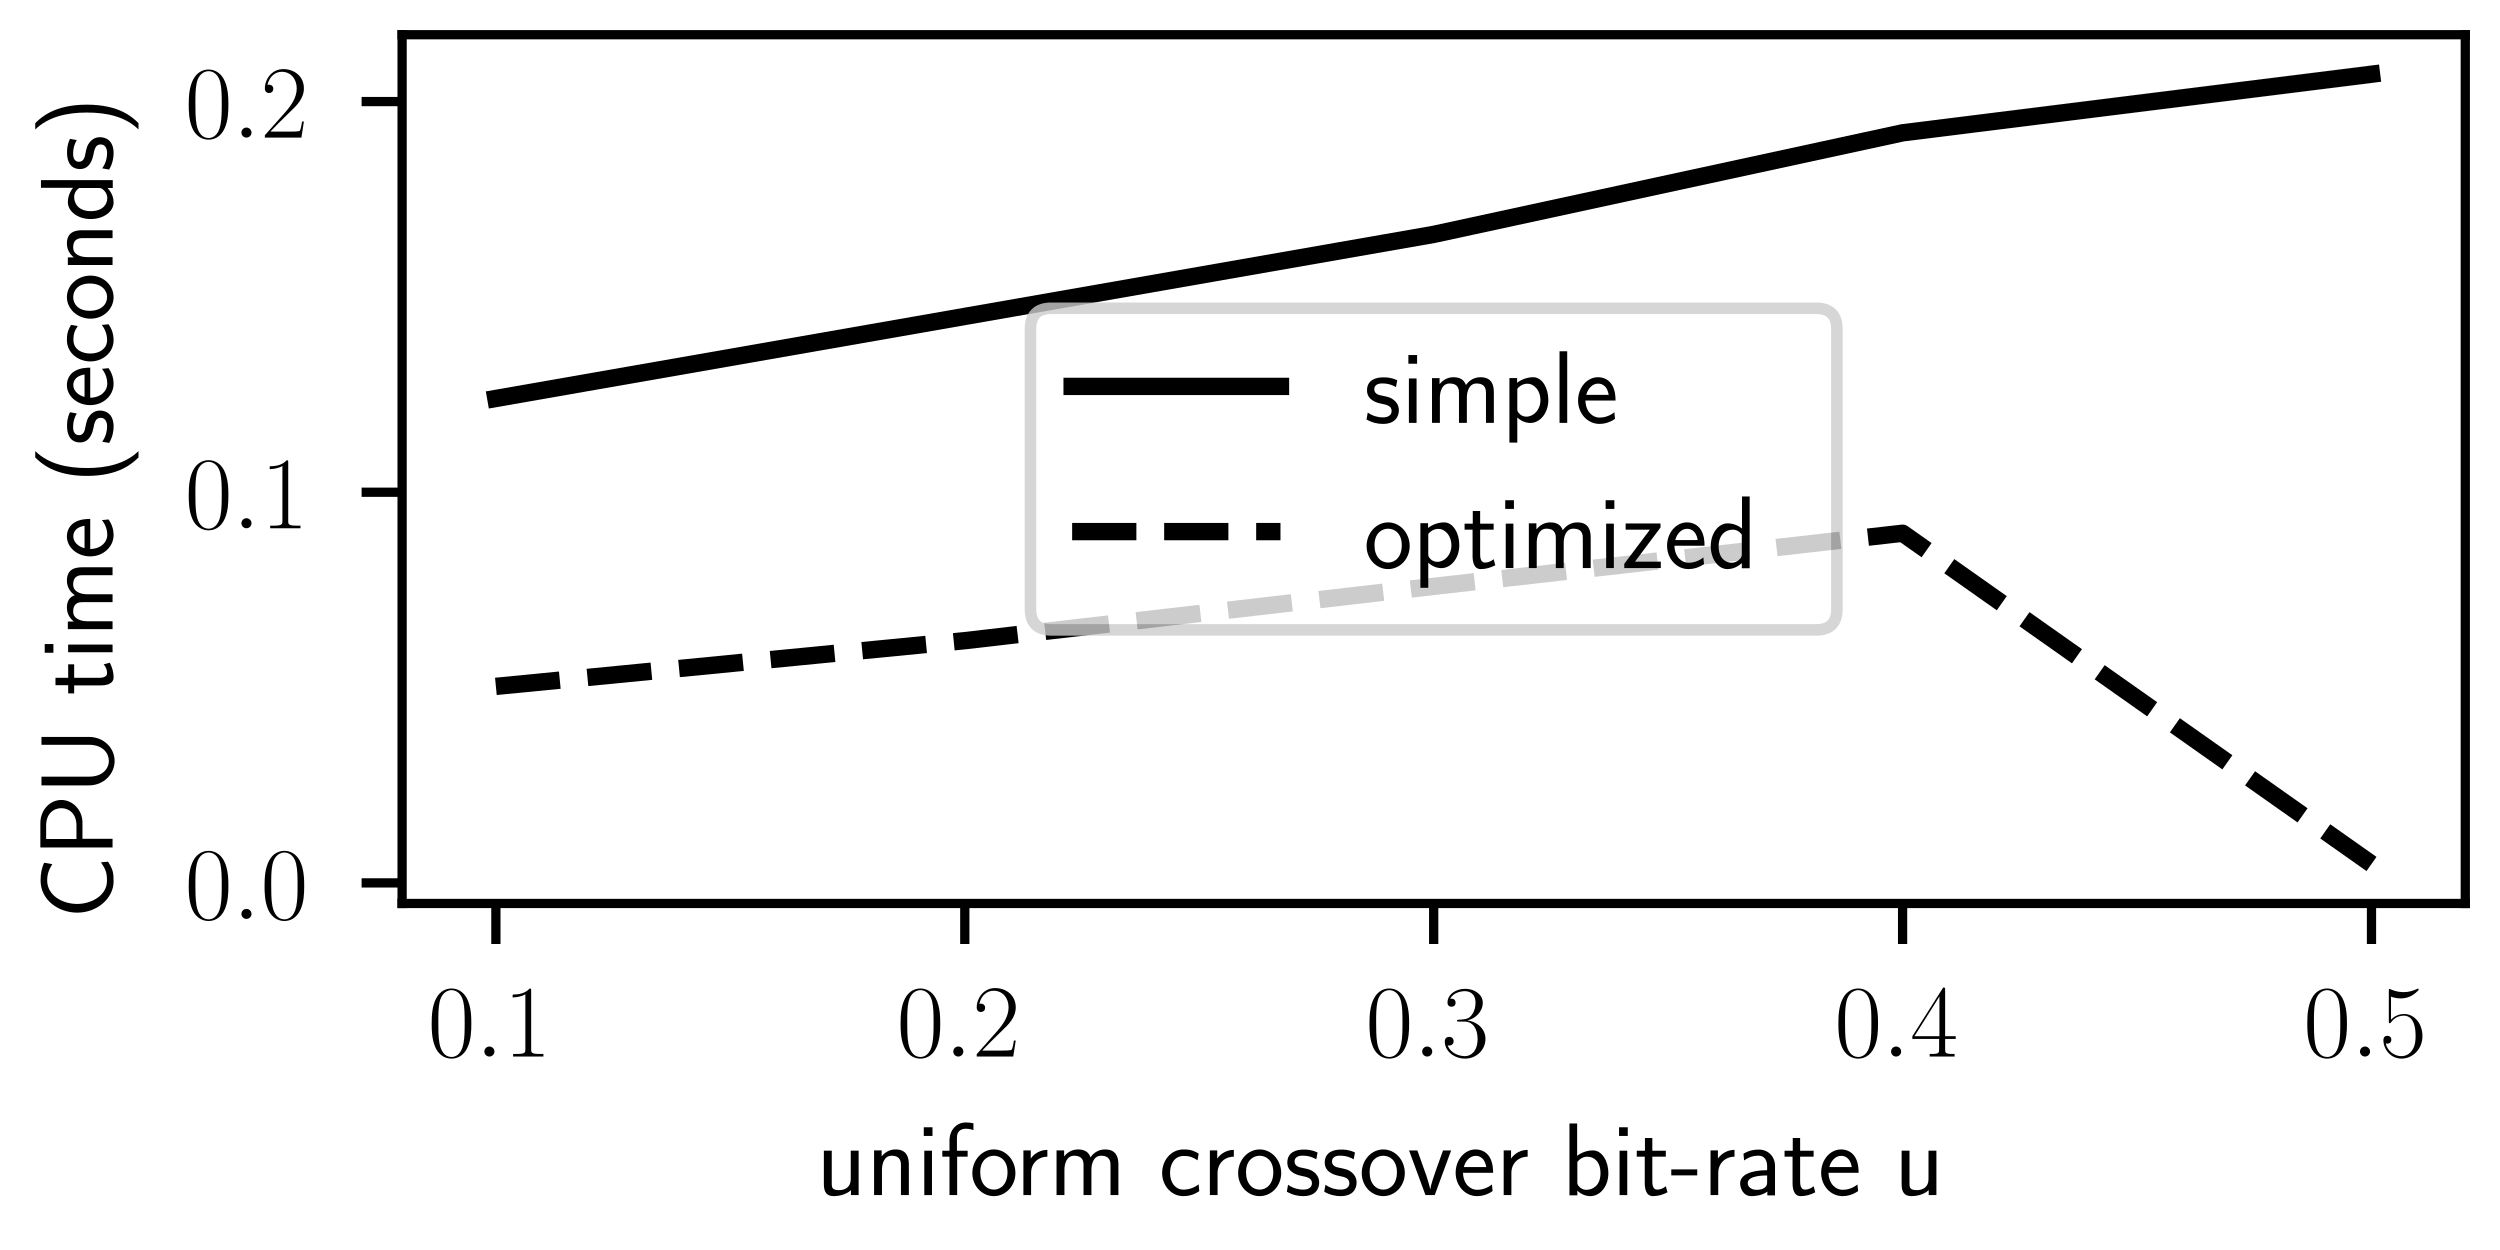
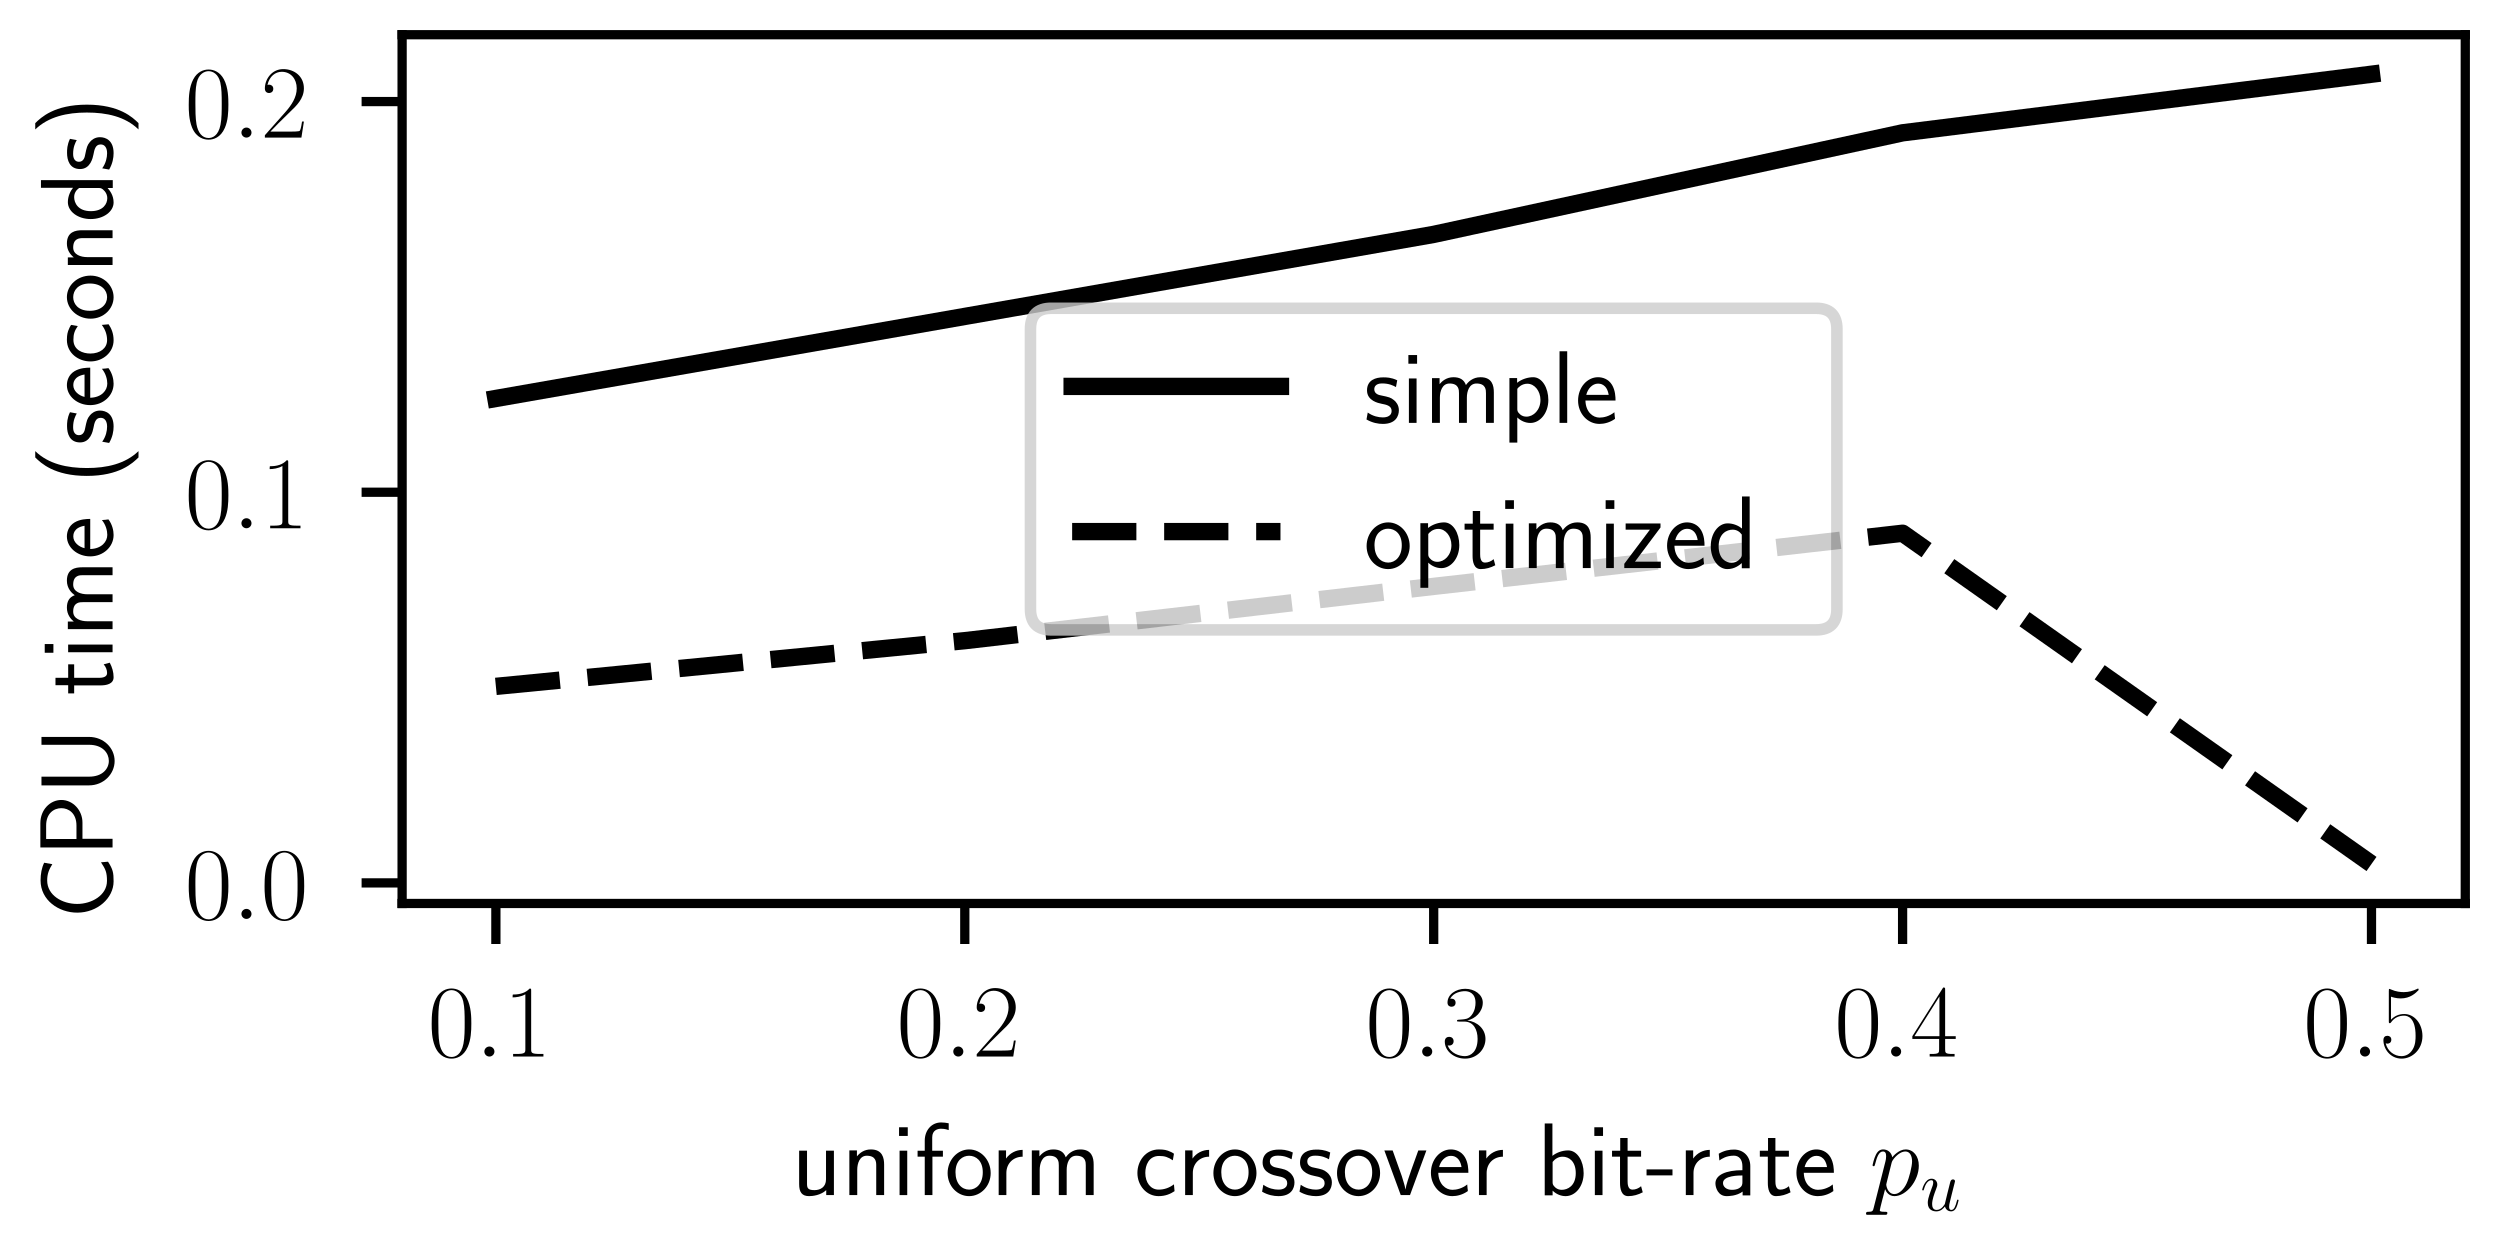
<svg xmlns="http://www.w3.org/2000/svg" xmlns:xlink="http://www.w3.org/1999/xlink" width="216pt" height="108pt" viewBox="0 0 216 108" version="1.1">
  <defs>
    <style type="text/css">*{stroke-linejoin: round; stroke-linecap: butt}</style>
  </defs>
  <g id="figure_1">
    <g id="patch_1">
      <path d="M 0 108  L 216 108  L 216 0  L 0 0  z " style="fill: #ffffff" />
    </g>
    <g id="axes_1">
      <g id="patch_2">
        <path d="M 34.742 78.06  L 213 78.06  L 213 3  L 34.742 3  z " style="fill: #ffffff" />
      </g>
      <g id="matplotlib.axis_1">
        <g id="xtick_1">
          <g id="line2d_1">
            <defs>
-               <path id="m429e60e2d6" d="M 0 0  L 0 3.5  " style="stroke: #000000; stroke-width: 0.8" />
-             </defs>
-             <g>
-               <use xlink:href="#m429e60e2d6" x="42.844" y="78.06" style="stroke: #000000; stroke-width: 0.8" />
+               <path id="m4cc16a1cda" d="M 0 0  L 0 3.5  " style="stroke: #000000; stroke-width: 0.8" />
+             </defs>
+             <g>
+               <use xlink:href="#m4cc16a1cda" x="42.844" y="78.06" style="stroke: #000000; stroke-width: 0.8" />
            </g>
          </g>
          <g id="text_1">
            <g transform="translate(36.95685 91.28619) scale(0.09 -0.09)">
              <defs>
                <path id="CMR17-30" d="M 2688 2025  C 2688 2416 2682 3080 2413 3591  C 2176 4039 1798 4198 1466 4198  C 1158 4198 768 4058 525 3597  C 269 3118 243 2524 243 2025  C 243 1661 250 1106 448 619  C 723 -39 1216 -128 1466 -128  C 1760 -128 2208 -7 2470 600  C 2662 1042 2688 1559 2688 2025  z M 1466 -26  C 1056 -26 813 325 723 812  C 653 1188 653 1738 653 2096  C 653 2588 653 2997 736 3387  C 858 3929 1216 4096 1466 4096  C 1728 4096 2067 3923 2189 3400  C 2272 3036 2278 2607 2278 2096  C 2278 1680 2278 1169 2202 792  C 2067 95 1690 -26 1466 -26  z " transform="scale(0.015625)" />
                <path id="CMMI12-3a" d="M 1178 307  C 1178 492 1024 619 870 619  C 685 619 557 466 557 313  C 557 128 710 0 864 0  C 1050 0 1178 153 1178 307  z " transform="scale(0.015625)" />
                <path id="CMR17-31" d="M 1702 4058  C 1702 4192 1696 4192 1606 4192  C 1357 3916 979 3827 621 3827  C 602 3827 570 3827 563 3808  C 557 3795 557 3782 557 3648  C 755 3648 1088 3686 1344 3839  L 1344 461  C 1344 236 1331 160 781 160  L 589 160  L 589 0  C 896 0 1216 0 1523 0  C 1830 0 2150 0 2458 0  L 2458 160  L 2266 160  C 1715 160 1702 230 1702 458  L 1702 4058  z " transform="scale(0.015625)" />
              </defs>
              <use xlink:href="#CMR17-30" transform="scale(0.996264)" />
              <use xlink:href="#CMMI12-3a" transform="translate(45.69048 0) scale(0.996264)" />
              <use xlink:href="#CMR17-31" transform="translate(72.78765 0) scale(0.996264)" />
            </g>
          </g>
        </g>
        <g id="xtick_2">
          <g id="line2d_2">
            <g>
-               <use xlink:href="#m429e60e2d6" x="83.358" y="78.06" style="stroke: #000000; stroke-width: 0.8" />
+               <use xlink:href="#m4cc16a1cda" x="83.358" y="78.06" style="stroke: #000000; stroke-width: 0.8" />
            </g>
          </g>
          <g id="text_2">
            <g transform="translate(77.47002 91.28619) scale(0.09 -0.09)">
              <defs>
                <path id="CMR17-32" d="M 2669 989  L 2554 989  C 2490 536 2438 459 2413 420  C 2381 369 1920 369 1830 369  L 602 369  C 832 619 1280 1072 1824 1597  C 2214 1967 2669 2402 2669 3035  C 2669 3790 2067 4224 1395 4224  C 691 4224 262 3604 262 3030  C 262 2780 448 2748 525 2748  C 589 2748 781 2787 781 3010  C 781 3207 614 3264 525 3264  C 486 3264 448 3258 422 3245  C 544 3790 915 4058 1306 4058  C 1862 4058 2227 3617 2227 3035  C 2227 2479 1901 2000 1536 1584  L 262 146  L 262 0  L 2515 0  L 2669 989  z " transform="scale(0.015625)" />
              </defs>
              <use xlink:href="#CMR17-30" transform="scale(0.996264)" />
              <use xlink:href="#CMMI12-3a" transform="translate(45.69048 0) scale(0.996264)" />
              <use xlink:href="#CMR17-32" transform="translate(72.78765 0) scale(0.996264)" />
            </g>
          </g>
        </g>
        <g id="xtick_3">
          <g id="line2d_3">
            <g>
-               <use xlink:href="#m429e60e2d6" x="123.871" y="78.06" style="stroke: #000000; stroke-width: 0.8" />
+               <use xlink:href="#m4cc16a1cda" x="123.871" y="78.06" style="stroke: #000000; stroke-width: 0.8" />
            </g>
          </g>
          <g id="text_3">
            <g transform="translate(117.9832 91.28619) scale(0.09 -0.09)">
              <defs>
                <path id="CMR17-33" d="M 1414 2157  C 1984 2157 2234 1662 2234 1090  C 2234 320 1824 25 1453 25  C 1114 25 563 194 390 693  C 422 680 454 680 486 680  C 640 680 755 782 755 948  C 755 1133 614 1216 486 1216  C 378 1216 211 1165 211 926  C 211 335 787 -128 1466 -128  C 2176 -128 2720 430 2720 1085  C 2720 1707 2208 2157 1600 2227  C 2086 2328 2554 2756 2554 3329  C 2554 3820 2048 4179 1472 4179  C 890 4179 378 3829 378 3329  C 378 3110 544 3072 627 3072  C 762 3072 877 3155 877 3321  C 877 3486 762 3569 627 3569  C 602 3569 570 3569 544 3557  C 730 3959 1235 4032 1459 4032  C 1683 4032 2106 3925 2106 3320  C 2106 3143 2080 2828 1862 2550  C 1670 2304 1453 2304 1242 2284  C 1210 2284 1062 2269 1037 2269  C 992 2263 966 2257 966 2208  C 966 2163 973 2157 1101 2157  L 1414 2157  z " transform="scale(0.015625)" />
              </defs>
              <use xlink:href="#CMR17-30" transform="scale(0.996264)" />
              <use xlink:href="#CMMI12-3a" transform="translate(45.69048 0) scale(0.996264)" />
              <use xlink:href="#CMR17-33" transform="translate(72.78765 0) scale(0.996264)" />
            </g>
          </g>
        </g>
        <g id="xtick_4">
          <g id="line2d_4">
            <g>
-               <use xlink:href="#m429e60e2d6" x="164.384" y="78.06" style="stroke: #000000; stroke-width: 0.8" />
+               <use xlink:href="#m4cc16a1cda" x="164.384" y="78.06" style="stroke: #000000; stroke-width: 0.8" />
            </g>
          </g>
          <g id="text_4">
            <g transform="translate(158.4964 91.28619) scale(0.09 -0.09)">
              <defs>
                <path id="CMR17-34" d="M 2150 4122  C 2150 4256 2144 4256 2029 4256  L 128 1254  L 128 1088  L 1779 1088  L 1779 457  C 1779 224 1766 160 1318 160  L 1197 160  L 1197 0  C 1402 0 1747 0 1965 0  C 2182 0 2528 0 2733 0  L 2733 160  L 2611 160  C 2163 160 2150 224 2150 457  L 2150 1088  L 2803 1088  L 2803 1254  L 2150 1254  L 2150 4122  z M 1798 3703  L 1798 1254  L 256 1254  L 1798 3703  z " transform="scale(0.015625)" />
              </defs>
              <use xlink:href="#CMR17-30" transform="scale(0.996264)" />
              <use xlink:href="#CMMI12-3a" transform="translate(45.69048 0) scale(0.996264)" />
              <use xlink:href="#CMR17-34" transform="translate(72.78765 0) scale(0.996264)" />
            </g>
          </g>
        </g>
        <g id="xtick_5">
          <g id="line2d_5">
            <g>
-               <use xlink:href="#m429e60e2d6" x="204.897" y="78.06" style="stroke: #000000; stroke-width: 0.8" />
+               <use xlink:href="#m4cc16a1cda" x="204.897" y="78.06" style="stroke: #000000; stroke-width: 0.8" />
            </g>
          </g>
          <g id="text_5">
            <g transform="translate(199.0095 91.28619) scale(0.09 -0.09)">
              <defs>
                <path id="CMR17-35" d="M 730 3692  C 794 3666 1056 3584 1325 3584  C 1920 3584 2246 3911 2432 4100  C 2432 4157 2432 4192 2394 4192  C 2387 4192 2374 4192 2323 4163  C 2099 4058 1837 3973 1517 3973  C 1325 3973 1037 3999 723 4139  C 653 4171 640 4171 634 4171  C 602 4171 595 4164 595 4037  L 595 2203  C 595 2089 595 2057 659 2057  C 691 2057 704 2070 736 2114  C 941 2401 1222 2522 1542 2522  C 1766 2522 2246 2382 2246 1289  C 2246 1085 2246 715 2054 421  C 1894 159 1645 25 1370 25  C 947 25 518 320 403 814  C 429 807 480 795 506 795  C 589 795 749 840 749 1038  C 749 1210 627 1280 506 1280  C 358 1280 262 1190 262 1011  C 262 454 704 -128 1382 -128  C 2042 -128 2669 440 2669 1264  C 2669 2030 2170 2624 1549 2624  C 1222 2624 947 2503 730 2274  L 730 3692  z " transform="scale(0.015625)" />
              </defs>
              <use xlink:href="#CMR17-30" transform="scale(0.996264)" />
              <use xlink:href="#CMMI12-3a" transform="translate(45.69048 0) scale(0.996264)" />
              <use xlink:href="#CMR17-35" transform="translate(72.78765 0) scale(0.996264)" />
            </g>
          </g>
        </g>
        <g id="text_6">
-           <g transform="translate(70.51852 103.2563) scale(0.09 -0.09)">
+           <g transform="translate(68.3819 103.2563) scale(0.09 -0.09)">
            <defs>
              <path id="CMSS17-75" d="M 2618 2739  L 2131 2739  L 2131 972  C 2131 498 1786 306 1421 306  C 998 306 960 447 960 709  L 960 2739  L 474 2739  L 474 678  C 474 179 646 -64 1088 -64  C 1306 -64 1798 -13 2144 306  L 2144 0  L 2618 0  L 2618 2739  z " transform="scale(0.015625)" />
              <path id="CMSS17-6e" d="M 2618 1877  C 2618 2283 2522 2816 1798 2816  C 1389 2816 1120 2606 941 2389  L 941 2758  L 474 2758  L 474 0  L 960 0  L 960 1559  C 960 1964 1114 2428 1549 2428  C 2112 2428 2131 2048 2131 1829  L 2131 0  L 2618 0  L 2618 1877  z " transform="scale(0.015625)" />
              <path id="CMSS17-69" d="M 979 4183  L 442 4183  L 442 3648  L 979 3648  L 979 4183  z M 947 2739  L 474 2739  L 474 0  L 947 0  L 947 2739  z " transform="scale(0.015625)" />
              <path id="CMSS17-66" d="M 1075 2368  L 1722 2368  L 1722 2737  L 1062 2737  L 1062 3559  C 1062 4014 1408 4092 1606 4092  C 1670 4092 1850 4092 2080 4009  L 2080 4429  C 1933 4461 1754 4480 1613 4480  C 1018 4480 602 3993 602 3359  L 602 2737  L 160 2737  L 160 2368  L 602 2368  L 602 0  L 1075 0  L 1075 2368  z " transform="scale(0.015625)" />
              <path id="CMSS17-6f" d="M 2829 1356  C 2829 2176 2221 2816 1504 2816  C 768 2816 173 2157 173 1356  C 173 544 787 -64 1498 -64  C 2227 -64 2829 563 2829 1356  z M 1504 337  C 1050 337 659 709 659 1408  C 659 2151 1114 2427 1498 2427  C 1914 2427 2342 2126 2342 1408  C 2342 683 1926 337 1504 337  z " transform="scale(0.015625)" />
              <path id="CMSS17-72" d="M 954 1363  C 954 1965 1395 2368 1958 2368  L 1958 2789  C 1549 2789 1165 2585 934 2253  L 934 2758  L 480 2758  L 480 0  L 954 0  L 954 1363  z " transform="scale(0.015625)" />
              <path id="CMSS17-6d" d="M 4288 1877  C 4288 2308 4179 2816 3462 2816  C 2982 2816 2694 2516 2566 2331  C 2451 2670 2182 2816 1798 2816  C 1363 2816 1088 2568 941 2389  L 941 2758  L 474 2758  L 474 0  L 960 0  L 960 1559  C 960 1939 1101 2428 1555 2428  C 2138 2428 2138 2016 2138 1829  L 2138 0  L 2624 0  L 2624 1559  C 2624 1939 2765 2428 3219 2428  C 3802 2428 3802 2016 3802 1829  L 3802 0  L 4288 0  L 4288 1877  z " transform="scale(0.015625)" />
              <path id="CMSS17-63" d="M 2464 2541  C 2464 2585 2170 2714 2093 2739  C 1882 2816 1613 2816 1542 2816  C 710 2816 211 2093 211 1363  C 211 595 768 -64 1517 -64  C 1946 -64 2253 76 2502 242  L 2464 664  C 2189 453 1869 337 1523 337  C 1024 337 698 774 698 1369  C 698 1831 909 2414 1549 2414  C 1901 2414 2099 2343 2394 2145  L 2464 2541  z " transform="scale(0.015625)" />
              <path id="CMSS17-73" d="M 2061 2627  C 1683 2807 1389 2807 1197 2807  C 742 2807 198 2648 198 2003  C 198 1359 902 1218 1094 1179  C 1389 1122 1715 1058 1715 740  C 1715 337 1254 337 1171 337  C 915 337 563 407 243 638  L 166 210  C 531 0 883 -64 1178 -64  C 1965 -64 2163 416 2163 781  C 2163 1094 1984 1305 1862 1401  C 1651 1568 1574 1587 1050 1696  C 960 1709 646 1779 646 2066  C 646 2432 1050 2432 1139 2432  C 1555 2432 1811 2303 1984 2208  L 2061 2627  z " transform="scale(0.015625)" />
              <path id="CMSS17-76" d="M 2675 2752  L 2176 2752  L 1747 1556  C 1613 1165 1421 627 1389 352  L 1382 352  C 1370 468 1318 634 1286 749  C 1248 890 1197 1056 1158 1172  L 595 2752  L 83 2752  L 1094 0  L 1664 0  L 2675 2752  z " transform="scale(0.015625)" />
              <path id="CMSS17-65" d="M 2502 1377  C 2502 1590 2490 2003 2285 2345  C 2061 2713 1696 2816 1421 2816  C 755 2816 192 2188 192 1375  C 192 582 774 -64 1510 -64  C 1798 -64 2150 19 2470 248  C 2470 274 2458 414 2451 420  C 2451 433 2432 630 2432 656  C 2125 407 1773 325 1517 325  C 1107 325 666 667 646 1377  L 2502 1377  z M 698 1728  C 781 2084 1062 2421 1421 2421  C 1517 2421 1965 2421 2080 1728  L 698 1728  z " transform="scale(0.015625)" />
              <path id="CMSS17-62" d="M 954 4416  L 480 4416  L 480 -13  L 966 -13  L 966 274  C 1210 38 1504 -64 1766 -64  C 2381 -64 2880 549 2880 1352  C 2880 2086 2496 2756 1926 2756  C 1523 2756 1165 2591 954 2419  L 954 4416  z M 966 2046  C 1107 2222 1306 2368 1587 2368  C 1965 2368 2394 2097 2394 1352  C 2394 558 1882 325 1530 325  C 1402 325 1267 356 1139 464  C 966 615 966 709 966 797  L 966 2046  z " transform="scale(0.015625)" />
              <path id="CMSS17-74" d="M 1069 2368  L 1901 2368  L 1901 2737  L 1069 2737  L 1069 3520  L 614 3520  L 614 2737  L 109 2737  L 109 2368  L 602 2368  L 602 749  C 602 384 685 -64 1107 -64  C 1427 -64 1722 25 2003 172  L 1901 548  C 1747 414 1562 337 1363 337  C 1082 337 1069 696 1069 856  L 1069 2368  z " transform="scale(0.015625)" />
              <path id="CMSS17-2d" d="M 1664 1216  L 1664 1585  L 64 1585  L 64 1216  L 1664 1216  z " transform="scale(0.015625)" />
              <path id="CMSS17-61" d="M 2406 1791  C 2406 2392 1978 2808 1402 2808  C 1120 2808 813 2757 461 2553  L 499 2135  C 659 2248 934 2432 1395 2432  C 1722 2432 1920 2180 1920 1782  L 1920 1536  C 896 1536 256 1238 256 726  C 256 461 416 -64 947 -64  C 1043 -64 1562 -64 1933 217  L 1933 -19  L 2406 -19  L 2406 1791  z M 1920 816  C 1920 701 1920 548 1728 434  C 1562 325 1350 325 1261 325  C 941 325 723 511 723 744  C 723 1211 1722 1211 1920 1211  L 1920 816  z " transform="scale(0.015625)" />
+               <path id="CMMI12-70" d="M 275 -789  C 230 -980 205 -1031 -58 -1031  C -134 -1031 -198 -1031 -198 -1152  C -198 -1165 -192 -1216 -122 -1216  C -38 -1216 51 -1216 134 -1216  L 410 -1216  C 544 -1216 870 -1216 1005 -1216  C 1043 -1216 1120 -1216 1120 -1101  C 1120 -1031 1075 -1031 966 -1031  C 672 -1031 653 -987 653 -937  C 653 -861 941 219 979 364  C 1050 185 1222 -64 1555 -64  C 2278 -64 3059 875 3059 1814  C 3059 2401 2726 2816 2246 2816  C 1837 2816 1491 2420 1421 2331  C 1370 2650 1120 2816 864 2816  C 678 2816 531 2727 410 2484  C 294 2254 205 1865 205 1839  C 205 1814 230 1782 275 1782  C 326 1782 333 1788 371 1935  C 467 2312 589 2689 845 2689  C 992 2689 1043 2587 1043 2397  C 1043 2245 1024 2181 998 2067  L 275 -789  z M 1382 1993  C 1427 2171 1606 2357 1709 2446  C 1779 2510 1990 2689 2234 2689  C 2515 2689 2643 2408 2643 2076  C 2643 1769 2464 1047 2304 715  C 2144 370 1850 64 1555 64  C 1120 64 1050 613 1050 639  C 1050 658 1062 709 1069 741  L 1382 1993  z " transform="scale(0.015625)" />
+               <path id="CMMI12-75" d="M 2182 370  C 2266 13 2573 -64 2726 -64  C 2931 -64 3085 70 3187 287  C 3296 517 3379 894 3379 913  C 3379 945 3354 971 3315 971  C 3258 971 3251 939 3226 843  C 3110 402 2995 64 2739 64  C 2547 64 2547 275 2547 358  C 2547 505 2566 568 2630 837  C 2675 1009 2720 1181 2758 1360  L 3021 2401  C 3066 2561 3066 2574 3066 2593  C 3066 2689 2989 2753 2893 2753  C 2707 2753 2662 2593 2624 2433  C 2560 2184 2214 811 2170 588  C 2163 588 1914 64 1446 64  C 1114 64 1050 351 1050 588  C 1050 952 1229 1462 1395 1890  C 1472 2095 1504 2178 1504 2305  C 1504 2580 1306 2816 998 2816  C 410 2816 173 1890 173 1839  C 173 1814 198 1782 243 1782  C 301 1782 307 1807 333 1896  C 486 2441 736 2682 979 2682  C 1043 2682 1146 2682 1146 2478  C 1146 2312 1075 2127 979 1884  C 698 1124 666 881 666 690  C 666 38 1158 -64 1421 -64  C 1830 -64 2054 217 2182 370  z " transform="scale(0.015625)" />
            </defs>
            <use xlink:href="#CMSS17-75" transform="scale(0.996264)" />
            <use xlink:href="#CMSS17-6e" transform="translate(48.20494 0) scale(0.996264)" />
            <use xlink:href="#CMSS17-69" transform="translate(96.40989 0) scale(0.996264)" />
            <use xlink:href="#CMSS17-66" transform="translate(118.5906 0) scale(0.996264)" />
            <use xlink:href="#CMSS17-6f" transform="translate(147.2173 0) scale(0.996264)" />
            <use xlink:href="#CMSS17-72" transform="translate(191.4584 0) scale(0.996264)" />
            <use xlink:href="#CMSS17-6d" transform="translate(223.3682 0) scale(0.996264)" />
            <use xlink:href="#CMSS17-63" transform="translate(328.8266 0) scale(0.996264)" />
            <use xlink:href="#CMSS17-72" transform="translate(370.4654 0) scale(0.996264)" />
            <use xlink:href="#CMSS17-6f" transform="translate(402.3752 0) scale(0.996264)" />
            <use xlink:href="#CMSS17-73" transform="translate(449.2188 0) scale(0.996264)" />
            <use xlink:href="#CMSS17-73" transform="translate(485.1323 0) scale(0.996264)" />
            <use xlink:href="#CMSS17-6f" transform="translate(521.0459 0) scale(0.996264)" />
            <use xlink:href="#CMSS17-76" transform="translate(567.8895 0) scale(0.996264)" />
            <use xlink:href="#CMSS17-65" transform="translate(610.8896 0) scale(0.996264)" />
            <use xlink:href="#CMSS17-72" transform="translate(652.5285 0) scale(0.996264)" />
            <use xlink:href="#CMSS17-62" transform="translate(715.6674 0) scale(0.996264)" />
            <use xlink:href="#CMSS17-69" transform="translate(763.8723 0) scale(0.996264)" />
            <use xlink:href="#CMSS17-74" transform="translate(786.053 0) scale(0.996264)" />
            <use xlink:href="#CMSS17-2d" transform="translate(819.8846 0) scale(0.996264)" />
            <use xlink:href="#CMSS17-72" transform="translate(851.1137 0) scale(0.996264)" />
            <use xlink:href="#CMSS17-61" transform="translate(883.0235 0) scale(0.996264)" />
            <use xlink:href="#CMSS17-74" transform="translate(927.9454 0) scale(0.996264)" />
            <use xlink:href="#CMSS17-65" transform="translate(961.777 0) scale(0.996264)" />
-             <use xlink:href="#CMSS17-75" transform="translate(1034.645 0) scale(0.996264)" />
+             <use xlink:href="#CMMI12-70" transform="translate(1034.645 0) scale(0.996264)" />
+             <use xlink:href="#CMMI12-75" transform="translate(1083.604 -14.94392) scale(0.697382)" />
          </g>
        </g>
      </g>
      <g id="matplotlib.axis_2">
        <g id="ytick_1">
          <g id="line2d_6">
            <defs>
-               <path id="m0c47a99cfa" d="M 0 0  L -3.5 0  " style="stroke: #000000; stroke-width: 0.8" />
-             </defs>
-             <g>
-               <use xlink:href="#m0c47a99cfa" x="34.742" y="76.281" style="stroke: #000000; stroke-width: 0.8" />
+               <path id="m122f6e1c5a" d="M 0 0  L -3.5 0  " style="stroke: #000000; stroke-width: 0.8" />
+             </defs>
+             <g>
+               <use xlink:href="#m122f6e1c5a" x="34.742" y="76.281" style="stroke: #000000; stroke-width: 0.8" />
            </g>
          </g>
          <g id="text_7">
            <g transform="translate(15.96662 79.39474) scale(0.09 -0.09)">
              <use xlink:href="#CMR17-30" transform="scale(0.996264)" />
              <use xlink:href="#CMMI12-3a" transform="translate(45.69048 0) scale(0.996264)" />
              <use xlink:href="#CMR17-30" transform="translate(72.78765 0) scale(0.996264)" />
            </g>
          </g>
        </g>
        <g id="ytick_2">
          <g id="line2d_7">
            <g>
-               <use xlink:href="#m0c47a99cfa" x="34.742" y="42.528" style="stroke: #000000; stroke-width: 0.8" />
+               <use xlink:href="#m122f6e1c5a" x="34.742" y="42.528" style="stroke: #000000; stroke-width: 0.8" />
            </g>
          </g>
          <g id="text_8">
            <g transform="translate(15.96662 45.64141) scale(0.09 -0.09)">
              <use xlink:href="#CMR17-30" transform="scale(0.996264)" />
              <use xlink:href="#CMMI12-3a" transform="translate(45.69048 0) scale(0.996264)" />
              <use xlink:href="#CMR17-31" transform="translate(72.78765 0) scale(0.996264)" />
            </g>
          </g>
        </g>
        <g id="ytick_3">
          <g id="line2d_8">
            <g>
-               <use xlink:href="#m0c47a99cfa" x="34.742" y="8.775" style="stroke: #000000; stroke-width: 0.8" />
+               <use xlink:href="#m122f6e1c5a" x="34.742" y="8.775" style="stroke: #000000; stroke-width: 0.8" />
            </g>
          </g>
          <g id="text_9">
            <g transform="translate(15.96662 11.88808) scale(0.09 -0.09)">
              <use xlink:href="#CMR17-30" transform="scale(0.996264)" />
              <use xlink:href="#CMMI12-3a" transform="translate(45.69048 0) scale(0.996264)" />
              <use xlink:href="#CMR17-32" transform="translate(72.78765 0) scale(0.996264)" />
            </g>
          </g>
        </g>
        <g id="text_10">
          <g transform="translate(9.725022 79.4088) rotate(-90) scale(0.09 -0.09)">
            <defs>
              <path id="CMSS17-43" d="M 3501 714  C 3072 427 2874 344 2355 344  C 1459 344 934 1303 934 2179  C 934 3112 1472 4032 2381 4032  C 2790 4032 3059 3918 3386 3715  L 3475 4217  C 3168 4370 2778 4440 2387 4440  C 1158 4440 397 3316 397 2179  C 397 927 1299 -64 2323 -64  C 2874 -64 3066 -19 3539 280  L 3501 714  z " transform="scale(0.015625)" />
              <path id="CMSS17-50" d="M 2106 1856  C 2874 1856 3501 2453 3501 3158  C 3501 3850 2899 4453 2067 4453  L 570 4453  L 570 0  L 1107 0  L 1107 1856  L 2106 1856  z M 1926 4096  C 2669 4096 2995 3627 2995 3157  C 2995 2720 2694 2226 1926 2226  L 1094 2226  L 1094 4096  L 1926 4096  z " transform="scale(0.015625)" />
              <path id="CMSS17-55" d="M 3552 4384  L 3066 4384  L 3066 1449  C 3066 604 2547 229 2074 229  C 1587 229 1101 623 1101 1443  L 1101 4384  L 563 4384  L 563 1454  C 563 539 1274 -128 2067 -128  C 2861 -128 3552 539 3552 1454  L 3552 4384  z " transform="scale(0.015625)" />
              <path id="CMSS17-28" d="M 1613 4768  C 1267 4417 474 3601 474 1588  C 474 -433 1267 -1243 1613 -1600  L 2003 -1600  C 1216 -784 960 357 960 1581  C 960 2798 1203 3946 2003 4768  L 1613 4768  z " transform="scale(0.015625)" />
              <path id="CMSS17-64" d="M 2611 4416  L 2138 4416  L 2138 2438  C 1939 2603 1613 2756 1254 2756  C 672 2756 211 2131 211 1347  C 211 562 666 -64 1235 -64  C 1677 -64 1971 172 2125 306  L 2125 -13  L 2611 -13  L 2611 4416  z M 2125 836  C 2125 747 2125 653 1926 482  C 1798 375 1645 325 1498 325  C 1152 325 698 576 698 1340  C 698 2134 1210 2368 1562 2368  C 1798 2368 1990 2254 2125 2065  L 2125 836  z " transform="scale(0.015625)" />
              <path id="CMSS17-29" d="M 723 -1600  C 1069 -1249 1862 -433 1862 1581  C 1862 3601 1069 4411 723 4768  L 333 4768  C 1120 3952 1376 2811 1376 1588  C 1376 370 1133 -778 333 -1600  L 723 -1600  z " transform="scale(0.015625)" />
            </defs>
            <use xlink:href="#CMSS17-43" transform="scale(0.996264)" />
            <use xlink:href="#CMSS17-50" transform="translate(59.85577 0) scale(0.996264)" />
            <use xlink:href="#CMSS17-55" transform="translate(119.5914 0) scale(0.996264)" />
            <use xlink:href="#CMSS17-74" transform="translate(214.9602 0) scale(0.996264)" />
            <use xlink:href="#CMSS17-69" transform="translate(248.7918 0) scale(0.996264)" />
            <use xlink:href="#CMSS17-6d" transform="translate(270.9725 0) scale(0.996264)" />
            <use xlink:href="#CMSS17-65" transform="translate(345.2018 0) scale(0.996264)" />
            <use xlink:href="#CMSS17-28" transform="translate(418.0697 0) scale(0.996264)" />
            <use xlink:href="#CMSS17-73" transform="translate(454.5036 0) scale(0.996264)" />
            <use xlink:href="#CMSS17-65" transform="translate(490.4171 0) scale(0.996264)" />
            <use xlink:href="#CMSS17-63" transform="translate(532.056 0) scale(0.996264)" />
            <use xlink:href="#CMSS17-6f" transform="translate(573.6948 0) scale(0.996264)" />
            <use xlink:href="#CMSS17-6e" transform="translate(620.5384 0) scale(0.996264)" />
            <use xlink:href="#CMSS17-64" transform="translate(668.7434 0) scale(0.996264)" />
            <use xlink:href="#CMSS17-73" transform="translate(716.9483 0) scale(0.996264)" />
            <use xlink:href="#CMSS17-29" transform="translate(752.8618 0) scale(0.996264)" />
          </g>
        </g>
      </g>
      <g id="line2d_9">
-         <path d="M 42.844 34.427  L 83.358 27.339  L 123.871 20.251  L 164.384 11.475  L 204.897 6.412  " clip-path="url(#p90ccfd0ab2)" style="fill: none; stroke: #000000; stroke-width: 1.5; stroke-linecap: square" />
+         <path d="M 42.844 34.427  L 83.358 27.339  L 123.871 20.251  L 164.384 11.475  L 204.897 6.412  " clip-path="url(#p3045252960)" style="fill: none; stroke: #000000; stroke-width: 1.5; stroke-linecap: square" />
      </g>
      <g id="line2d_10">
-         <path d="M 42.844 59.303  L 83.358 55.354  L 123.871 50.663  L 164.384 46.072  L 204.897 74.648  " clip-path="url(#p90ccfd0ab2)" style="fill: none; stroke-dasharray: 5.55,2.4; stroke-dashoffset: 0; stroke: #000000; stroke-width: 1.5" />
+         <path d="M 42.844 59.303  L 83.358 55.354  L 123.871 50.663  L 164.384 46.072  L 204.897 74.648  " clip-path="url(#p3045252960)" style="fill: none; stroke-dasharray: 5.55,2.4; stroke-dashoffset: 0; stroke: #000000; stroke-width: 1.5" />
      </g>
      <g id="patch_3">
        <path d="M 34.742 78.06  L 34.742 3  " style="fill: none; stroke: #000000; stroke-width: 0.8; stroke-linejoin: miter; stroke-linecap: square" />
      </g>
      <g id="patch_4">
        <path d="M 213 78.06  L 213 3  " style="fill: none; stroke: #000000; stroke-width: 0.8; stroke-linejoin: miter; stroke-linecap: square" />
      </g>
      <g id="patch_5">
        <path d="M 34.742 78.06  L 213 78.06  " style="fill: none; stroke: #000000; stroke-width: 0.8; stroke-linejoin: miter; stroke-linecap: square" />
      </g>
      <g id="patch_6">
        <path d="M 34.742 3  L 213 3  " style="fill: none; stroke: #000000; stroke-width: 0.8; stroke-linejoin: miter; stroke-linecap: square" />
      </g>
      <g id="legend_1">
        <g id="patch_7">
          <path d="M 90.833 54.423  L 156.909 54.423  Q 158.709 54.423 158.709 52.623  L 158.709 28.436  Q 158.709 26.636 156.909 26.636  L 90.833 26.636  Q 89.033 26.636 89.033 28.436  L 89.033 52.623  Q 89.033 54.423 90.833 54.423  z " style="fill: #ffffff; opacity: 0.8; stroke: #cccccc; stroke-linejoin: miter" />
        </g>
        <g id="line2d_11">
          <path d="M 92.633 33.386  L 101.633 33.386  L 110.633 33.386  " style="fill: none; stroke: #000000; stroke-width: 1.5; stroke-linecap: square" />
        </g>
        <g id="text_11">
          <g transform="translate(117.8325 36.53643) scale(0.09 -0.09)">
            <defs>
              <path id="CMSS17-70" d="M 966 333  C 1178 129 1466 -5 1773 -5  C 2368 -5 2880 603 2880 1412  C 2880 2159 2496 2816 1946 2816  C 1626 2816 1242 2702 954 2472  L 954 2765  L 480 2765  L 480 -1216  L 966 -1216  L 966 333  z M 966 2100  C 1018 2176 1235 2415 1587 2415  C 2035 2415 2394 1960 2394 1412  C 2394 787 1958 384 1530 384  C 1402 384 1267 415 1139 523  C 966 674 966 768 966 857  L 966 2100  z " transform="scale(0.015625)" />
              <path id="CMSS17-6c" d="M 947 4416  L 474 4416  L 474 0  L 947 0  L 947 4416  z " transform="scale(0.015625)" />
            </defs>
            <use xlink:href="#CMSS17-73" transform="scale(0.996264)" />
            <use xlink:href="#CMSS17-69" transform="translate(35.91354 0) scale(0.996264)" />
            <use xlink:href="#CMSS17-6d" transform="translate(58.09427 0) scale(0.996264)" />
            <use xlink:href="#CMSS17-70" transform="translate(132.3235 0) scale(0.996264)" />
            <use xlink:href="#CMSS17-6c" transform="translate(180.5285 0) scale(0.996264)" />
            <use xlink:href="#CMSS17-65" transform="translate(202.7092 0) scale(0.996264)" />
          </g>
        </g>
        <g id="line2d_12">
          <path d="M 92.633 45.93  L 101.633 45.93  L 110.633 45.93  " style="fill: none; stroke-dasharray: 5.55,2.4; stroke-dashoffset: 0; stroke: #000000; stroke-width: 1.5" />
        </g>
        <g id="text_12">
          <g transform="translate(117.8325 49.07989) scale(0.09 -0.09)">
            <defs>
              <path id="CMSS17-7a" d="M 2400 2502  L 2400 2750  L 250 2750  L 250 2368  L 1069 2368  C 1146 2368 1222 2368 1299 2368  L 1747 2368  L 166 261  L 166 0  L 2419 0  L 2419 395  L 1549 395  C 1472 395 1395 395 1318 395  L 826 395  L 2400 2502  z " transform="scale(0.015625)" />
            </defs>
            <use xlink:href="#CMSS17-6f" transform="scale(0.996264)" />
            <use xlink:href="#CMSS17-70" transform="translate(46.84362 0) scale(0.996264)" />
            <use xlink:href="#CMSS17-74" transform="translate(95.04857 0) scale(0.996264)" />
            <use xlink:href="#CMSS17-69" transform="translate(128.8801 0) scale(0.996264)" />
            <use xlink:href="#CMSS17-6d" transform="translate(151.0609 0) scale(0.996264)" />
            <use xlink:href="#CMSS17-69" transform="translate(225.2901 0) scale(0.996264)" />
            <use xlink:href="#CMSS17-7a" transform="translate(247.4708 0) scale(0.996264)" />
            <use xlink:href="#CMSS17-65" transform="translate(288.1487 0) scale(0.996264)" />
            <use xlink:href="#CMSS17-64" transform="translate(329.7875 0) scale(0.996264)" />
          </g>
        </g>
      </g>
    </g>
  </g>
  <defs>
-     <clipPath id="p90ccfd0ab2">
+     <clipPath id="p3045252960">
      <rect x="34.742" y="3" width="178.258" height="75.059" />
    </clipPath>
  </defs>
</svg>
